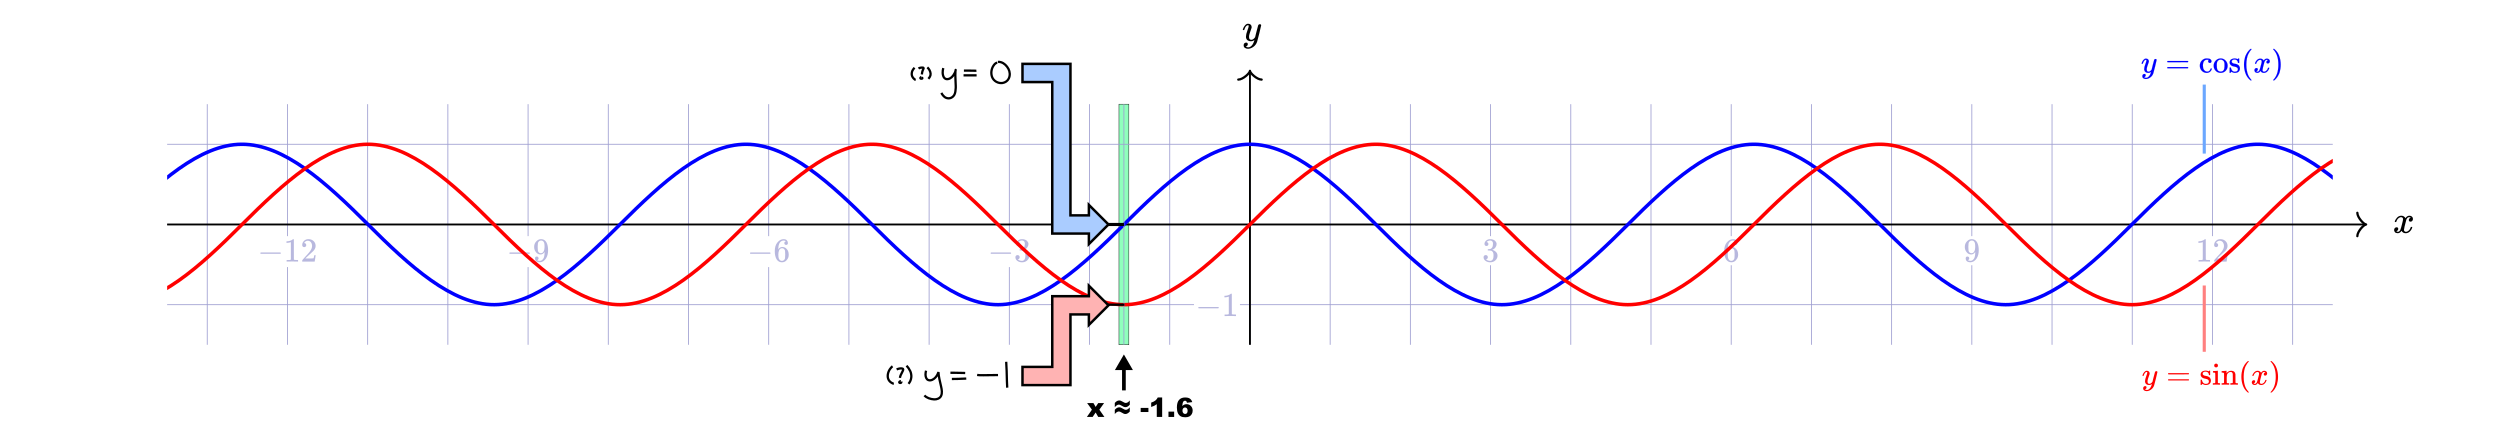
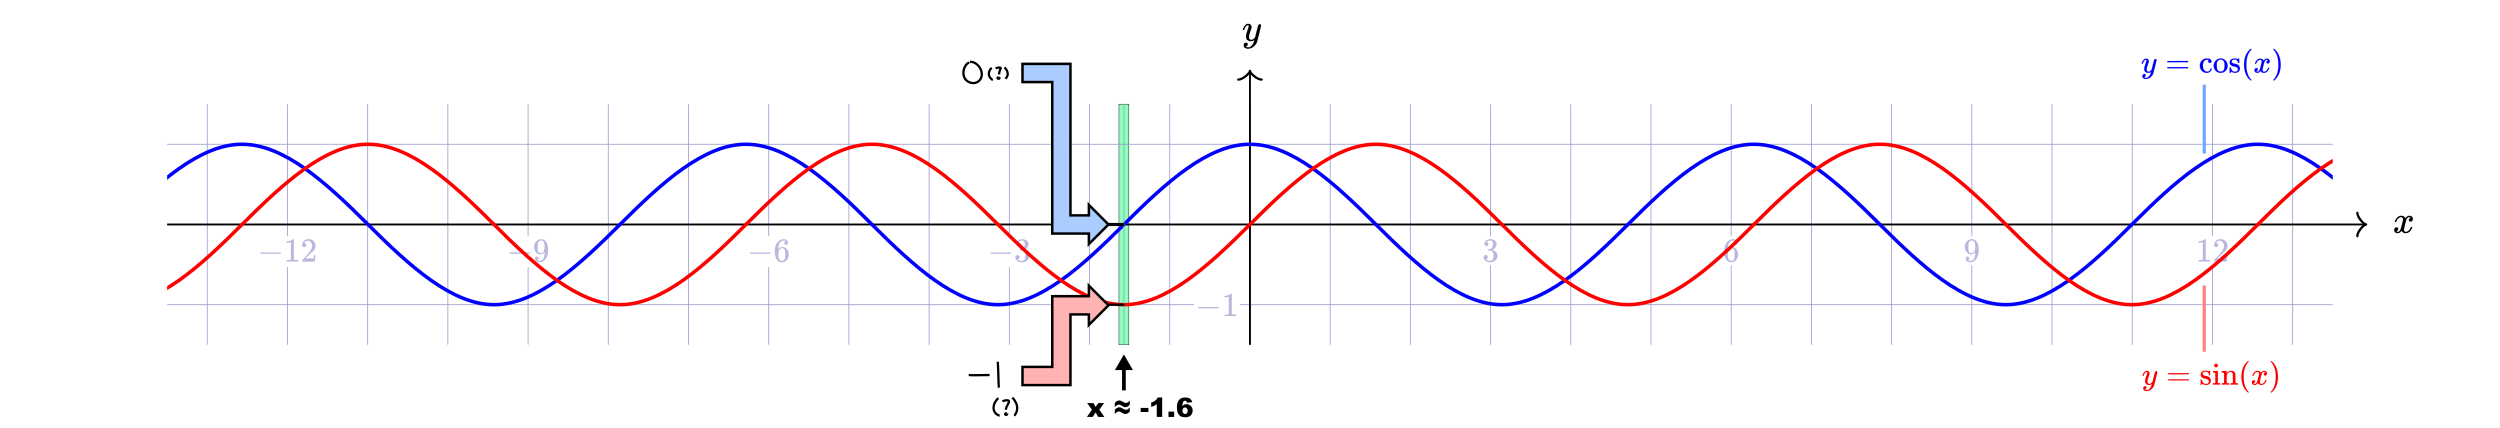
<svg xmlns="http://www.w3.org/2000/svg" xmlns:xlink="http://www.w3.org/1999/xlink" id="svg54" width="1200" height="205" preserveAspectRatio="none" version="1.1" viewBox="-50 -50 1200 205">
  <style id="style1" type="text/css">.grid{stroke:#9e9ed1;stroke-width:.4}.axes{stroke:#000;stroke-width:.9}.axes-arrows{stroke-width:1.1;stroke:#000;fill:none;stroke-linecap:round;stroke-linejoin:round}.axes-labels{stroke:none;fill:#000}</style>
  <defs id="defs1">
    <path id="MJMATHI-78" stroke-width="1" d="M52 289q7 42 54 97t116 56q35 0 64-18t43-45q42 63 101 63 37 0 64-22t28-59q0-29-14-47t-27-22q-13-4-23-4-19 0-31 11t-12 29q0 46 50 63-11 13-40 13-13 0-19-2-38-16-56-66-60-221-60-258 0-28 16-40t35-12q37 0 73 33t49 81q3 10 6 11t16 2h4q15 0 15-8 0-1-2-11-16-57-62-101T333-11q-70 0-106 63-41-62-94-62h-6q-49 0-70 26T35 71q0 32 19 52t45 20q43 0 43-42 0-20-12-35t-23-20q-11-5-13-5l-3-1q0-1 6-4t16-7q10-4 19-3 36 0 62 45 9 16 23 68t28 108q14 56 16 66 5 27 5 39 0 28-15 40t-34 12q-40 0-75-32t-49-82q-2-9-5-10t-16-2H58q-6 6-6 11z" />
    <path id="MJMATHI-79" stroke-width="1" d="M21 287q0 14 15 48t48 71q33 37 74 36 41 0 66-23t26-64q-2-19-3-21 0-3-16-46t-33-97q-17-54-16-86 0-43 14-60t42-18q23 0 43 11t31 23q11 12 27 33 0 1 5 20t14 59q9 40 19 74 38 150 42 157 13 27 43 27 13 0 21-7t11-12q3-5 2-9 0-13-49-210T391-23q-28-83-97-132t-138-50q-45 0-79 22t-34 66q0 22 7 37t19 22q12 7 20 10t17 3q44 0 44-42 0-20-12-35t-23-20q-11-5-13-5l-3-1q2-5 19-12t34-7h8q17 0 26 2 33 9 61 38t43 62q15 33 23 56t8 30l-6-4q-6-4-19-11T270-6q-20-5-39-5-46 0-81 22t-46 71q-1 7-1 31 0 57 35 149t35 117v14q0 3-4 7t-11 4h-4q-23 0-42-19t-30-41q-11-22-17-42t-8-22q-2-2-16-2H27q-6 6-6 9z" />
    <path id="MJMAIN-2212" stroke-width="1" d="M84 237v13q0 13 14 20h581q15-8 15-20t-15-20H98q-14 7-14 20z" />
    <path id="MJMAIN-31" stroke-width="1" d="m213 578-13-5q-14-5-40-10t-58-7H83v46h19q47 2 87 15t56 24q16 11 28 22 2 3 12 3 9 0 17-6V361l1-300q7-7 12-9t24-4q19-2 62-2h26V0h-11q-21 3-159 3-136 0-157-3H88v46h64q16 0 25 1t16 3q7 2 8 2t6 5q5 5 6 4z" />
    <path id="MJMAIN-32" stroke-width="1" d="M109 429q-27 0-43 18t-16 44q0 71 53 123t132 52q91 0 152-56t62-145q0-43-20-82t-48-68q-28-29-80-74-36-31-100-92l-59-56 76-1q157 0 167 5 7 2 24 89v3h40v-3q-1-3-13-91T421 3V0H50v31q0 7 6 15t30 35q29 32 50 56 9 10 34 37t34 37q9 10 29 33t28 34q8 11 23 30t21 32q6 13 15 29t13 32q4 16 7 30t3 33q0 63-34 109t-97 46q-33 0-58-17t-35-33q-10-16-10-19 0-1 5-1 18 0 37-14t19-46q0-25-16-42t-45-18z" />
    <path id="MJMAIN-39" stroke-width="1" d="M352 287q-48-76-120-76-78 0-128 59T44 396q-2 16-2 40v8q0 93 69 162 60 60 132 60h6q4 0 8-1h4q12 0 25-2t37-12q24-10 47-32t43-59q43-88 43-226 0-140-60-237-35-56-84-87T208-22q-61 0-100 29T68 93q-1 57 53 56 22 0 37-14t15-39q0-18-9-31t-16-16q-7-3-13-5l-4-1q0-2 7-6t26-10q19-6 42-5h6q60 0 101 64 39 56 39 194zm-108-39q48 0 77 49t30 133q0 78-8 112-2 10-6 20t-14 26q-10 16-30 27t-47 10q-38 0-65-27-21-22-27-52t-7-105q0-83 5-112t20-47q25-34 72-34z" />
    <path id="MJMAIN-36" stroke-width="1" d="M42 313q0 163 81 258t180 95q69 0 99-36t30-80q0-25-14-40t-39-15q-23 0-38 14t-15 39q0 44 47 53-22 22-62 25-71 0-117-60-47-66-47-202l1-4q5 6 8 13 41 60 107 60h4q46 0 81-19 24-14 48-40t39-57q21-49 21-107v-18q0-23-5-43-11-59-64-115T253-22q-28 0-54 8t-56 30q-30 22-51 59t-36 97q-15 60-14 141zm215 84q-30 0-52-17t-34-45q-12-28-17-57t-6-62q0-83 12-119t38-58q24-18 53-18 51 0 78 38 13 18 18 45t5 105q0 80-5 107t-18 45q-27 36-72 36z" />
    <path id="MJMAIN-33" stroke-width="1" d="M127 463q-27 0-42 17t-16 44q0 55 48 98t116 43q35 0 44-1 74-12 113-53t40-89q0-52-34-101t-94-71l-3-2q0-1 9-3t29-9q20-7 38-21 82-53 82-140 0-79-62-138T238-22q-80 0-138 43T42 130q0 28 18 45t45 18q28 0 46-18t18-45q0-11-3-20t-7-16q-4-7-11-12t-12-8q-5-3-10-4t-8-3l-4-1q51-45 124-45 55 0 83 53 17 33 17 101v20q0 95-64 127-15 6-61 7l-42 1-3 2q-2 3-2 16 0 18 8 18 28 0 58 5 34 5 62 42t28 112v8q0 57-35 79-22 14-47 14-32 0-59-11t-38-23l-11-12h3q3-1 8-2t10-5q5-4 12-7t10-11q3-8 8-15t3-20q0-22-14-39t-45-18z" />
    <clipPath id="trbl_clip_0_1039.5_115.5_0">
      <path id="path1" d="M0 0h1039.5v115.5H0Z" />
    </clipPath>
    <filter id="mask-powermask-path-effect46_inverse" width="100" height="100" x="-50" y="-50" style="color-interpolation-filters:sRGB">
      <feColorMatrix id="mask-powermask-path-effect46_primitive1" result="fbSourceGraphic" type="saturate" values="1" />
      <feColorMatrix id="mask-powermask-path-effect46_primitive2" in="fbSourceGraphic" values="-1 0 0 0 1 0 -1 0 0 1 0 0 -1 0 1 0 0 0 1 0" />
    </filter>
  </defs>
  <g id="layer140" style="display:inline">
    <path id="rect1" d="M487.1 0h4.748v115.5H487.1Z" style="display:inline;fill:#5fff9f;fill-opacity:.698;stroke:#000;stroke-width:.2;stroke-dasharray:none" />
    <g id="g4" mask="none">
      <path id="path2" d="M49.477 115.5V0" class="grid" style="display:inline" />
      <path id="path3" d="M87.977 115.5V78.198m0-14.85V0" class="grid" style="display:inline" />
      <path id="path4" d="M126.477 115.5V0" class="grid" style="display:inline" />
      <path id="path5" d="M164.977 115.5V0" class="grid" style="display:inline" />
      <path id="path6" d="M203.477 115.5V78.2m0-14.852V0" class="grid" style="display:inline" />
      <path id="path7" d="M241.977 115.5V0" class="grid" style="display:inline" />
      <path id="path8" d="M280.477 115.5V0" class="grid" style="display:inline" />
      <path id="path9" d="M318.977 115.5V78.2m0-14.852V0" class="grid" style="display:inline" />
      <path id="path10" d="M357.477 115.5V0" class="grid" style="display:inline" />
      <path id="path11" d="M395.977 115.5V0" class="grid" style="display:inline" />
      <path id="path12" d="M434.477 115.5V78.2m0-14.852V0" class="grid" style="display:inline" />
      <path id="path13" d="M472.977 115.5V0" class="grid" style="display:inline" />
      <path id="path14" d="M511.477 115.5V0" class="grid" style="display:inline" />
      <path id="path15" d="M549.977 115.5V0" class="grid" style="display:inline" />
      <path id="path16" d="M588.477 115.5V0" class="grid" style="display:inline" />
      <path id="path17" d="M626.977 115.5V0" class="grid" style="display:inline" />
      <path id="path18" d="M665.477 115.5V77.324m0-13.976V0" class="grid" style="display:inline" />
      <path id="path19" d="M703.977 115.5V0" class="grid" style="display:inline" />
      <path id="path20" d="M742.477 115.5V0" class="grid" style="display:inline" />
      <path id="path21" d="M780.977 115.5V77.324m0-13.976V0" class="grid" style="display:inline" />
      <path id="path22" d="M819.477 115.5V0" class="grid" style="display:inline" />
      <path id="path23" d="M857.977 115.5V0" class="grid" style="display:inline" />
      <path id="path24" d="M896.477 115.5V77.324m0-13.976V0" class="grid" style="display:inline" />
      <path id="path25" d="M934.977 115.5V0" class="grid" style="display:inline" />
      <path id="path26" d="M973.477 115.5V0" class="grid" style="display:inline" />
      <path id="path27" d="M1011.977 115.5V77.33m0-13.982V0" class="grid" style="display:inline" />
      <path id="path28" d="M1050.477 115.5V0" class="grid" style="display:inline" />
      <path id="path29" d="M30.227 96.25h492.887m22.065 0h524.548" class="grid" style="display:inline" />
      <path id="path30" d="M30.227 57.75h1039.5" class="grid" style="display:inline" />
      <path id="path31" d="M30.227 19.25h1039.5" class="grid" style="display:inline" />
      <path id="path32" d="M30.227 57.75h1055.496" class="axes" style="display:inline" />
      <path id="path33" d="M549.977 115.5V-15.996" class="axes" style="display:inline" />
      <path id="path34" d="M1081.524 52.152c0 2.239 3.15 5.598 4.199 5.598-1.05 0-4.199 3.36-4.199 5.598" class="axes-arrows" style="display:inline" />
      <path id="path35" d="M544.379-11.797c2.24 0 5.598-3.149 5.598-4.199 0 1.05 3.36 4.2 5.599 4.2" class="axes-arrows" style="display:inline" />
      <g id="g35" class="axes-labels" transform="matrix(.01858 0 0 -.01858 1098.52 61.75)">
        <use xlink:href="#MJMATHI-78" id="use35" x="0" y="0" />
      </g>
      <g id="g36" class="axes-labels" transform="matrix(.01857 0 0 -.01857 546.158 -30.392)">
        <use xlink:href="#MJMATHI-79" id="use36" x="0" y="0" />
      </g>
      <g id="g2" style="fill:#b8b8de;fill-opacity:1">
        <g id="g40" style="fill:#b8b8de;fill-opacity:1" transform="matrix(.01616 0 0 -.01616 73.598 75.554)">
          <use xlink:href="#MJMAIN-2212" id="use37" x="0" y="0" style="fill:#b8b8de;fill-opacity:1" />
          <g id="g39" style="fill:#b8b8de;fill-opacity:1" transform="translate(778)">
            <use xlink:href="#MJMAIN-31" id="use38" style="fill:#b8b8de;fill-opacity:1" />
            <use xlink:href="#MJMAIN-32" id="use39" x="500" y="0" style="fill:#b8b8de;fill-opacity:1" />
          </g>
        </g>
        <g id="g41" style="fill:#b8b8de;fill-opacity:1" transform="matrix(.01616 0 0 -.01616 193.141 75.556)">
          <use xlink:href="#MJMAIN-2212" id="use40" x="0" y="0" style="fill:#b8b8de;fill-opacity:1" />
          <use xlink:href="#MJMAIN-39" id="use41" x="778" y="0" style="fill:#b8b8de;fill-opacity:1" />
        </g>
        <g id="g43" style="fill:#b8b8de;fill-opacity:1" transform="matrix(.01616 0 0 -.01616 308.641 75.556)">
          <use xlink:href="#MJMAIN-2212" id="use42" x="0" y="0" style="fill:#b8b8de;fill-opacity:1" />
          <use xlink:href="#MJMAIN-36" id="use43" x="778" y="0" style="fill:#b8b8de;fill-opacity:1" />
        </g>
        <g id="g45" style="fill:#b8b8de;fill-opacity:1" transform="matrix(.01616 0 0 -.01616 424.141 75.556)">
          <use xlink:href="#MJMAIN-2212" id="use44" x="0" y="0" style="fill:#b8b8de;fill-opacity:1" />
          <use xlink:href="#MJMAIN-33" id="use45" x="778" y="0" style="fill:#b8b8de;fill-opacity:1" />
        </g>
        <g id="g46" style="fill:#b8b8de;fill-opacity:1" transform="matrix(.01615 0 0 -.01615 661.435 75.55)">
          <use xlink:href="#MJMAIN-33" id="use46" x="0" y="0" style="fill:#b8b8de;fill-opacity:1" />
        </g>
        <g id="g47" style="fill:#b8b8de;fill-opacity:1" transform="matrix(.01615 0 0 -.01615 776.935 75.55)">
          <use xlink:href="#MJMAIN-36" id="use47" x="0" y="0" style="fill:#b8b8de;fill-opacity:1" />
        </g>
        <g id="g48" style="fill:#b8b8de;fill-opacity:1" transform="matrix(.01615 0 0 -.01615 892.435 75.55)">
          <use xlink:href="#MJMAIN-39" id="use48" x="0" y="0" style="fill:#b8b8de;fill-opacity:1" />
        </g>
        <g id="g50" style="fill:#b8b8de;fill-opacity:1" transform="matrix(.01616 0 0 -.01616 1003.889 75.555)">
          <use xlink:href="#MJMAIN-31" id="use49" style="fill:#b8b8de;fill-opacity:1" />
          <use xlink:href="#MJMAIN-32" id="use50" x="500" y="0" style="fill:#b8b8de;fill-opacity:1" />
        </g>
        <g id="g52" style="fill:#b8b8de;fill-opacity:1" transform="matrix(.01616 0 0 -.01616 523.81 101.711)">
          <use xlink:href="#MJMAIN-2212" id="use51" x="0" y="0" style="fill:#b8b8de;fill-opacity:1" />
          <use xlink:href="#MJMAIN-31" id="use52" x="778" y="0" style="fill:#b8b8de;fill-opacity:1" />
        </g>
      </g>
      <g id="g53" clip-path="url(#trbl_clip_0_1039.5_115.5_0)" transform="translate(30.227)">
        <path id="path52" d="M-24.64 57.86c20.148-20.15 40.297-38.537 60.445-38.61 20.148-.073 40.297 18.181 60.445 38.33 20.277 20.276 40.553 38.766 60.83 38.67 20.148-.097 40.297-18.505 60.445-38.653 20.148-20.148 40.297-38.411 60.445-38.347 20.148.064 40.297 18.444 60.445 38.592 20.148 20.148 40.297 38.44 60.445 38.408 20.148-.032 40.297-18.382 60.445-38.53 20.148-20.149 40.297-38.47 60.445-38.47 20.148 0 40.297 18.321 60.445 38.47 20.148 20.148 40.297 38.498 60.445 38.53 20.148.032 40.297-18.26 60.445-38.408 20.148-20.148 40.297-38.528 60.445-38.592 20.148-.064 40.297 18.199 60.445 38.347 20.148 20.148 40.297 38.556 60.445 38.653 20.277.096 40.553-18.394 60.83-38.67 20.148-20.149 40.297-38.403 60.445-38.33 20.148.073 40.297 18.46 60.445 38.61" style="fill:none;stroke:#00f;stroke-width:1.7" />
      </g>
      <g id="g54" clip-path="url(#trbl_clip_0_1039.5_115.5_0)" transform="translate(30.227)">
        <path id="path53" d="M-24.64 96.25c20.148.057 40.297-18.212 60.445-38.36C55.953 37.742 76.102 19.34 96.25 19.25c20.277-.09 40.553 18.408 60.83 38.684 20.148 20.148 40.297 38.396 60.445 38.316 20.148-.08 40.297-18.474 60.445-38.623 20.148-20.148 40.297-38.425 60.445-38.377 20.148.048 40.297 18.413 60.445 38.561 20.148 20.149 40.297 38.455 60.445 38.439 20.148-.016 40.297-18.352 60.445-38.5 20.148-20.148 40.297-38.484 60.445-38.5 20.148-.016 40.297 18.29 60.445 38.439 20.148 20.148 40.297 38.513 60.445 38.56 20.148.049 40.297-18.228 60.445-38.376 20.148-20.149 40.297-38.542 60.445-38.623 20.148-.08 40.297 18.168 60.445 38.316 20.277 20.276 40.553 38.773 60.83 38.684 20.148-.09 40.297-18.492 60.445-38.64 20.148-20.148 40.297-38.417 60.445-38.36" style="fill:none;stroke:red;stroke-width:1.7" />
      </g>
      <path id="path45" d="M489.474 115.5V0" class="grid" style="display:inline" />
    </g>
    <path id="path44" d="m522.287 143.012-2.54.314c-.067-.356-.18-.607-.339-.753a.807.807 0 0 0-.577-.22c-.414 0-.736.21-.966.628-.167.3-.29.945-.37 1.931.306-.31.62-.537.941-.683.322-.15.694-.226 1.116-.226.82 0 1.512.293 2.076.878.569.585.853 1.327.853 2.226 0 .607-.144 1.16-.432 1.662a2.802 2.802 0 0 1-1.192 1.142c-.506.255-1.142.382-1.907.382-.92 0-1.657-.156-2.214-.47-.556-.314-1-.813-1.335-1.499-.33-.69-.496-1.601-.496-2.734 0-1.66.35-2.875 1.048-3.644.698-.774 1.666-1.16 2.903-1.16.732 0 1.309.085 1.731.257.427.167.78.414 1.06.74s.493.736.64 1.23zm-4.704 4.095c0 .498.126.889.376 1.173.251.28.559.42.922.42.335 0 .615-.127.84-.382.227-.255.34-.636.34-1.142 0-.518-.118-.913-.352-1.185a1.105 1.105 0 0 0-.872-.408 1.17 1.17 0 0 0-.896.396c-.239.263-.358.64-.358 1.128z" style="font-weight:700;font-size:18px;font-family:&quot;Arial Black&quot;;-inkscape-font-specification:&quot;Arial Black, Bold&quot;;text-align:center;text-anchor:middle;display:inline;stroke-width:3.5" />
    <path id="path43" d="M510.866 147.578h2.728v2.559h-2.728z" style="font-weight:700;font-size:18px;font-family:&quot;Arial Black&quot;;-inkscape-font-specification:&quot;Arial Black, Bold&quot;;text-align:center;text-anchor:middle;display:inline;stroke-width:3.5" />
    <path id="path41" d="M507.837 140.786v9.35h-2.584v-6.127a7.777 7.777 0 0 1-1.216.772 9.348 9.348 0 0 1-1.468.564v-2.095c.87-.28 1.545-.616 2.026-1.01a4.12 4.12 0 0 0 1.129-1.454z" style="font-weight:700;font-size:18px;font-family:&quot;Arial Black&quot;;-inkscape-font-specification:&quot;Arial Black, Bold&quot;;text-align:center;text-anchor:middle;display:inline;stroke-width:3.5" />
    <path id="path38" d="M497.527 145.797h3.712v1.975h-3.712z" style="font-weight:700;font-size:18px;font-family:&quot;Arial Black&quot;;-inkscape-font-specification:&quot;Arial Black, Bold&quot;;text-align:center;text-anchor:middle;display:inline;stroke-width:3.5" />
    <path id="path37" d="M492.296 147.547c-.587.64-1.313 1.185-2.088 1.185-.565 0-.994-.198-1.882-.746-.518-.324-.928-.485-1.229-.485-.644 0-1.309.41-1.994 1.23v-2.052c.389-.426.752-.726 1.09-.9.34-.18.71-.27 1.111-.27.493 0 .965.227 1.637.631.749.438 1.078.585 1.455.585.56 0 1.203-.352 1.9-1.208z" style="font-weight:700;font-size:18px;font-family:&quot;Arial Black&quot;;-inkscape-font-specification:&quot;Arial Black, Bold&quot;;text-align:center;text-anchor:middle;display:inline;stroke-width:3.5" />
    <path id="path36" d="M492.296 142.23v2.023c-.735.823-1.365 1.184-2.088 1.184-.565 0-.994-.197-1.882-.746-.518-.323-.928-.484-1.229-.484-.644 0-1.309.412-1.994 1.238v-2.053c.389-.425.752-.728 1.09-.907.34-.18.71-.27 1.111-.27.205 0 .42.042.646.123.226.077.556.247.99.508.743.442 1.055.585 1.456.585.813-.072 1.341-.538 1.9-1.2z" style="font-weight:700;font-size:18px;font-family:&quot;Arial Black&quot;;-inkscape-font-specification:&quot;Arial Black, Bold&quot;;text-align:center;text-anchor:middle;display:inline;stroke-width:3.5" />
    <path id="text3" d="M471.826 143.476h3.029l1.06 1.857 1.23-1.857h2.815l-2.27 3.174 2.433 3.487h-2.979l-1.23-2.145-1.448 2.145H471.7l2.421-3.487z" style="font-weight:700;font-size:18px;font-family:&quot;Arial Black&quot;;-inkscape-font-specification:&quot;Arial Black, Bold&quot;;text-align:center;text-anchor:middle;display:inline;stroke-width:3.5" />
    <g id="g3" style="display:inline" transform="translate(6.15 -7.86)">
      <path id="path39-9" d="M483.323 145.248v-14.373" style="display:inline;fill:#000;stroke:#000;stroke-width:1.778;stroke-dasharray:none" />
      <path id="path40-5" d="m688.283 176.976-2.142-3.71-2.142-3.71h8.568l-2.142 3.71z" style="display:inline;fill:#000;stroke:none;stroke-width:1.762;stroke-dasharray:none" transform="matrix(1.00911 0 0 -1.00911 -211.233 306.59)" />
    </g>
-     <path id="path98177" fill="#fed341" stroke="#000" stroke-width="1.2" d="M459.222-56.489h13.44v5.04l9.408-9.408-9.408-9.408v5.04h-13.44z" style="display:inline;fill:#acf;fill-opacity:1" />
-     <path id="path191" fill="#fed341" stroke="#000" stroke-width="1.2" d="M-139.31 100.618h61.065v5.04l9.408-9.408-9.408-9.408v5.04h-61.065z" style="display:inline;fill:#ffb3b3;fill-opacity:1" />
-     <g id="g44" style="display:inline;fill:#00f;stroke:#00f;stroke-width:3.303;stroke-dasharray:none" transform="matrix(.01515 0 0 -.01512 -188.715 134.543)">
-       <path id="path37-4" stroke-width="1.069" d="M21 287q0 14 15 48t48 71q33 37 74 36 41 0 66-23t26-64q-2-19-3-21 0-3-16-46t-33-97q-17-54-16-86 0-43 14-60t42-18q23 0 43 11t31 23q11 12 27 33 0 1 5 20t14 59q9 40 19 74 38 150 42 157 13 27 43 27 13 0 21-7t11-12q3-5 2-9 0-13-49-210T391-23q-28-83-97-132t-138-50q-45 0-79 22t-34 66q0 22 7 37t19 22q12 7 20 10t17 3q44 0 44-42 0-20-12-35t-23-20q-11-5-13-5l-3-1q2-5 19-12t34-7h8q17 0 26 2 33 9 61 38t43 62q15 33 23 56t8 30l-6-4q-6-4-19-11T270-6q-20-5-39-5-46 0-81 22t-46 71q-1 7-1 31 0 57 35 149t35 117v14q0 3-4 7t-11 4h-4q-23 0-42-19t-30-41q-11-22-17-42t-8-22q-2-2-16-2H27q-6 6-6 9z" style="fill:#00f;stroke:#00f;stroke-width:3.303;stroke-dasharray:none" />
-       <path id="path38-1" stroke-width="1.069" d="M831 347q0 13 14 20h637q15-8 15-20 0-11-14-19l-318-1H847q-16 5-16 20zm0-194q0 15 16 20h636q14-10 14-20 0-13-15-20H845q-14 7-14 20z" style="fill:#00f;stroke:#00f;stroke-width:3.303;stroke-dasharray:none" />
-       <g id="g42-3" style="fill:#00f;stroke:#00f;stroke-width:3.303;stroke-dasharray:none" transform="translate(1831)">
-         <path id="path39-9-7" stroke-width="1.069" d="M370 305h-21q-21 0-36 15t-16 38q0 23 15 38 5 5 5 6t-10 2q-26 4-49 4-49 0-80-32-47-47-47-157 0-82 31-129 41-61 110-61 41 0 66 26t36 62q2 8 5 10t16 2h14q6-6 6-9 0-4-4-16t-16-33q-12-21-29-38T318 2q-31-14-69-13-86 0-150 64T34 214q0 104 65 169t151 65q86 0 120-27t34-64q0-23-17-37z" style="fill:#00f;stroke:#00f;stroke-width:3.303;stroke-dasharray:none" />
-         <path id="path40-7" stroke-width="1.069" d="M472 214q0 95 65 164t157 70q90 0 155-68t66-165q0-95-64-160T694-10q-97 0-159 67t-63 157zM694 30q122 0 122 163v57q0 22-1 38t-7 38q-6 22-16 36t-31 28q-21 14-49 20-5 1-16 1-30 0-57-12-43-22-56-61t-13-92v-20q0-96 19-135 32-61 105-61z" style="fill:#00f;stroke:#00f;stroke-width:3.303;stroke-dasharray:none" />
-         <path id="path41-9" stroke-width="1.069" d="M1240 316q0 40-27 69t-78 29q-36 0-62-13-30-19-30-52-1-5 0-13t16-24q15-16 43-25 18-5 44-9t44-9q18-5 32-13 17-8 33-20t32-41q16-29 17-62 0-62-38-102t-123-41h-8q-52 0-96 36l-8-7-9-9q-6-6-12-11l-11-10h-12q-3 0-9 6v137q0 21 2 25t10 5h9q12 0 16-4t5-12q1-8 7-27t19-42q35-51 97-51 97 0 97 78 0 29-18 47-20 24-83 36t-83 23q-36 17-57 46t-21 62q0 39 17 66t43 40q26 13 50 18t44 5h11q40 0 70-15l15-8 9 7q10 9 22 17h12q3 0 9-6V310l-6-6h-28q-6 6-6 12z" style="fill:#00f;stroke:#00f;stroke-width:3.303;stroke-dasharray:none" />
-       </g>
-       <path id="path42-9" stroke-width="1.069" d="M3265 250q0 69 10 131t23 107q13 45 37 88t38 67q14 24 42 52t33 34q5 6 25 21h17q14 0 14-9 0-3-17-21t-41-53q-24-35-49-86t-42-138q-17-87-17-193t17-192q17-86 41-139t49-86q25-33 42-53t17-21q0-9-15-9h-16l-28 24q-94 85-137 212t-43 264z" style="fill:#00f;stroke:#00f;stroke-width:3.303;stroke-dasharray:none" />
-       <path id="path43-2" stroke-width="1.069" d="M3612 289q7 42 54 97t116 56q35 0 64-18t43-45q42 63 101 63 37 0 64-22t28-59q0-29-14-47t-27-22q-13-4-23-4-19 0-31 11t-12 29q0 46 50 63-11 13-40 13-13 0-19-2-38-16-56-66-60-221-60-258 0-28 16-40t35-12q37 0 73 33t49 81q3 10 6 11t16 2h4q15 0 15-8 0-1-2-11-16-57-62-101t-107-44q-70 0-106 63-41-62-94-62h-6q-49 0-70 26t-22 55q0 32 19 52t45 20q43 0 43-42 0-20-12-35t-23-20q-11-5-13-5l-3-1q0-1 6-4t16-7q10-4 19-3 36 0 62 45 9 16 23 68t28 108q14 56 16 66 5 27 5 39 0 28-15 40t-34 12q-40 0-75-32t-49-82q-2-9-5-10t-16-2h-14q-6 6-6 11z" style="fill:#00f;stroke:#00f;stroke-width:3.303;stroke-dasharray:none" />
-       <path id="path44-6" stroke-width="1.069" d="m4193 749 4 1h22l28-24q94-85 137-212t43-264q0-68-10-131t-23-107q-13-44-37-88t-38-67q-14-23-41-51t-32-33q-5-5-23-19l-4-4h-23q-3 0-5 3t-3 9q1 1 11 13 155 161 155 475t-155 475q-10 12-11 13 0 8 5 11z" style="fill:#00f;stroke:#00f;stroke-width:3.303;stroke-dasharray:none" />
-     </g>
-     <g id="g169" style="display:inline;fill:red;stroke:red;stroke-width:1.069" transform="matrix(.01515 0 0 -.01512 -188.324 -14.983)">
-       <path id="path50-9" stroke-width="1.069" d="M21 287q0 14 15 48t48 71q33 37 74 36 41 0 66-23t26-64q-2-19-3-21 0-3-16-46t-33-97q-17-54-16-86 0-43 14-60t42-18q23 0 43 11t31 23q11 12 27 33 0 1 5 20t14 59q9 40 19 74 38 150 42 157 13 27 43 27 13 0 21-7t11-12q3-5 2-9 0-13-49-210T391-23q-28-83-97-132t-138-50q-45 0-79 22t-34 66q0 22 7 37t19 22q12 7 20 10t17 3q44 0 44-42 0-20-12-35t-23-20q-11-5-13-5l-3-1q2-5 19-12t34-7h8q17 0 26 2 33 9 61 38t43 62q15 33 23 56t8 30l-6-4q-6-4-19-11T270-6q-20-5-39-5-46 0-81 22t-46 71q-1 7-1 31 0 57 35 149t35 117v14q0 3-4 7t-11 4h-4q-23 0-42-19t-30-41q-11-22-17-42t-8-22q-2-2-16-2H27q-6 6-6 9z" style="fill:red;stroke:red" />
-       <path id="path51-2" stroke-width="1.069" d="M831 347q0 13 14 20h637q15-8 15-20 0-11-14-19l-318-1H847q-16 5-16 20zm0-194q0 15 16 20h636q14-10 14-20 0-13-15-20H845q-14 7-14 20z" style="fill:red;stroke:red" />
-       <g id="g167-6" style="fill:red;stroke:red;stroke-width:1.069" transform="translate(1831)">
-         <path id="path54-4" stroke-width="1.069" d="M295 316q0 40-27 69t-78 29q-36 0-62-13-30-19-30-52-1-5 0-13t16-24q15-16 43-25 18-5 44-9t44-9q18-5 32-13 17-8 33-20t32-41q16-29 17-62 0-62-38-102T198-10h-8q-52 0-96 36l-8-7-9-9Q71 4 65-1L54-11H42q-3 0-9 6v137q0 21 2 25t10 5h9q12 0 16-4t5-12q1-8 7-27t19-42q35-51 97-51 97 0 97 78 0 29-18 47-20 24-83 36t-83 23q-36 17-57 46t-21 62q0 39 17 66t43 40q26 13 50 18t44 5h11q40 0 70-15l15-8 9 7q10 9 22 17h12q3 0 9-6V310l-6-6h-28q-6 6-6 12z" style="fill:red;stroke:red" />
-         <path id="path73-3" stroke-width="1.069" d="M463 609q0 28 18 44t44 16q23-2 40-17t17-43q0-30-17-45t-42-15q-25 0-42 15t-18 45zM641 0q-15 3-104 3h-37q-26 0-50-2l-22-1h-8v46h16q28 0 49 3 9 4 11 11t2 42v191q0 52-2 66t-14 19q-14 7-47 7h-11v23q0 23 2 23l10 1q10 1 28 2l36 2q17 1 36 2t29 3q10 2 11 1h3V62q5-10 12-12t35-4h23V0Z" style="fill:red;stroke:red" />
-         <path id="path166-9" stroke-width="1.069" d="M714 46h14q39 0 47 14v62q0 17 1 39t0 42v66q0 35-1 59v23q-3 19-14 25t-45 9h-18v23q0 23 2 23l10 1q10 1 28 2t37 2q17 1 36 2t29 3q10 2 11 1h3v-40q0-38 1-38t5 5l12 15q8 10 19 18t29 19q18 11 38 16t51 5q114-4 127-113 1-7 1-139v-86q0-38 2-45t11-10q21-3 49-3h16V0h-8l-24 1q-23 1-50 1t-38 1Q992 3 983 0h-8v46h16q61 0 61 16 1 2 1 138-1 135-2 143-6 28-20 42t-24 17q-10 3-26 2-45 0-79-34-27-27-34-55t-8-83V108q0-30 1-40t3-13q2-3 9-6 21-3 49-3h16V0h-8l-23 1q-24 1-51 1t-38 1Q715 3 706 0h-8v46z" style="fill:red;stroke:red" />
-       </g>
-       <path id="path167-5" stroke-width="1.069" d="M3155 250q0 69 10 131t23 107q13 45 37 88t38 67q14 24 42 52t33 34q5 6 25 21h17q14 0 14-9 0-3-17-21t-41-53q-24-35-49-86t-42-138q-17-87-17-193t17-192q17-86 41-139t49-86q25-33 42-53t17-21q0-9-15-9h-16l-28 24q-94 85-137 212t-43 264z" style="fill:red;stroke:red" />
-       <path id="path168-0" stroke-width="1.069" d="M3502 289q7 42 54 97t116 56q35 0 64-18t43-45q42 63 101 63 37 0 64-22t28-59q0-29-14-47t-27-22q-13-4-23-4-19 0-31 11t-12 29q0 46 50 63-11 13-40 13-13 0-19-2-38-16-56-66-60-221-60-258 0-28 16-40t35-12q37 0 73 33t49 81q3 10 6 11t16 2h4q15 0 15-8 0-1-2-11-16-57-62-101t-107-44q-70 0-106 63-41-62-94-62h-6q-49 0-70 26t-22 55q0 32 19 52t45 20q43 0 43-42 0-20-12-35t-23-20q-11-5-13-5l-3-1q0-1 6-4t16-7q10-4 19-3 36 0 62 45 9 16 23 68t28 108q14 56 16 66 5 27 5 39 0 28-15 40t-34 12q-40 0-75-32t-49-82q-2-9-5-10t-16-2h-14q-6 6-6 11z" style="fill:red;stroke:red" />
-       <path id="path169-7" stroke-width="1.069" d="m4083 749 4 1h22l28-24q94-85 137-212t43-264q0-68-10-131t-23-107q-13-44-37-88t-38-67q-14-23-41-51t-32-33q-5-5-23-19l-4-4h-23q-3 0-5 3t-3 9q1 1 11 13 155 161 155 475t-155 475q-10 12-11 13 0 8 5 11z" style="fill:red;stroke:red" />
-     </g>
-     <path id="path48" d="M-158.338 118.903v-31.82" style="display:inline;fill:none;stroke:#6ba7ff;stroke-width:1.5;stroke-dasharray:none;stroke-opacity:.894" />
-     <path id="path125" d="M-158.338 23.77V-9.35" style="display:inline;fill:none;stroke:#ff8080;stroke-width:1.5;stroke-dasharray:none;stroke-opacity:1" />
    <path id="path168" d="M472.977 57.75h16.525" style="display:inline;fill:#f0f;fill-opacity:1;stroke:#000;stroke-width:1.5;stroke-dasharray:none" />
    <path id="path169" d="M489.717 96.25h-22.588" style="display:inline;fill:#00f;fill-opacity:.228;stroke:#000;stroke-width:1.102;stroke-dasharray:none" />
-     <path id="path40" d="M428.717-19.923c-.77.076-1.328.703-1.753 1.306-1.12 1.59-1.44 3.717-.773 5.543.73 2 2.975 3.239 5.073 2.897 1.242-.203 2.37-.972 2.931-2.109.728-1.47.607-3.246-.156-4.67-.767-1.429-1.995-2.72-3.585-3.188a3.752 3.752 0 0 0-1.417-.148" style="fill:none;fill-opacity:1;stroke:#000;stroke-width:1.1;stroke-dasharray:none" />
-     <path id="path46" d="M429.049 130.025c-1.641.028-3.603-.002-5.245.06-1.337.02-.445.01-1.74.023-.635.007-1.277.022-1.912-.024-.367-.027-.696-.038-1.124-.111" style="fill:#f0f;fill-opacity:1;stroke:#000;stroke-width:1.1;stroke-dasharray:none" />
-     <path id="path47" d="M432.975 123.658c.065 1.038.175 3.309.214 4.348.078 1.635.069 3.271.13 4.907.027.694.084 2.472.146 3.165" style="fill:#f0f;fill-opacity:1;stroke:#000;stroke-width:1.1;stroke-dasharray:none" />
+     <path id="path40" d="M415.306-19.923c-.77.076-1.328.703-1.753 1.306-1.12 1.59-1.44 3.717-.774 5.543.73 2 2.976 3.239 5.073 2.897 1.242-.203 2.37-.972 2.932-2.109.727-1.47.607-3.246-.157-4.67-.766-1.429-1.995-2.72-3.584-3.188a3.752 3.752 0 0 0-1.417-.148" style="fill:none;fill-opacity:1;stroke:#000;stroke-width:1.1;stroke-dasharray:none" />
+     <path id="path46" d="M425.012 130.025c-1.64.028-3.603-.002-5.245.06-1.337.02-.445.01-1.739.023-.636.007-1.277.022-1.913-.024-.366-.027-.696-.038-1.123-.111" style="fill:#f0f;fill-opacity:1;stroke:#000;stroke-width:1.1;stroke-dasharray:none" />
+     <path id="path47" d="M428.939 123.658c.065 1.038.174 3.309.213 4.348.078 1.635.07 3.271.131 4.907.026.694.083 2.472.145 3.165" style="fill:#f0f;fill-opacity:1;stroke:#000;stroke-width:1.1;stroke-dasharray:none" />
    <path id="path459" fill="#fed341" stroke="#000" stroke-width="1.2" d="M463.82 53.382h8.842v-5.04l9.408 9.408-9.408 9.408v-5.04h-17.579v-72.731h-14.29v-8.736h23.026z" style="display:inline;fill:#acf;fill-opacity:1" />
    <path id="path42" fill="#fed341" stroke="#000" stroke-width="1.2" d="M463.82 100.92h8.842v5.04l9.408-9.409-9.408-9.408v5.04h-17.579v33.93h-14.29v8.736h23.026z" style="display:inline;fill:#ffb3b3;fill-opacity:1" />
    <g id="g4-7" style="display:inline" transform="translate(735.763 -6.546)">
      <g id="g44-3" style="display:inline;fill:#00f;stroke:#00f;stroke-width:3.303;stroke-dasharray:none" transform="matrix(.01515 0 0 -.01512 241.904 -8.634)">
        <path id="path37-4-2" stroke-width="1.069" d="M21 287q0 14 15 48t48 71q33 37 74 36 41 0 66-23t26-64q-2-19-3-21 0-3-16-46t-33-97q-17-54-16-86 0-43 14-60t42-18q23 0 43 11t31 23q11 12 27 33 0 1 5 20t14 59q9 40 19 74 38 150 42 157 13 27 43 27 13 0 21-7t11-12q3-5 2-9 0-13-49-210T391-23q-28-83-97-132t-138-50q-45 0-79 22t-34 66q0 22 7 37t19 22q12 7 20 10t17 3q44 0 44-42 0-20-12-35t-23-20q-11-5-13-5l-3-1q2-5 19-12t34-7h8q17 0 26 2 33 9 61 38t43 62q15 33 23 56t8 30l-6-4q-6-4-19-11T270-6q-20-5-39-5-46 0-81 22t-46 71q-1 7-1 31 0 57 35 149t35 117v14q0 3-4 7t-11 4h-4q-23 0-42-19t-30-41q-11-22-17-42t-8-22q-2-2-16-2H27q-6 6-6 9z" style="fill:#00f;stroke:#00f;stroke-width:3.303;stroke-dasharray:none" />
        <path id="path38-1-5" stroke-width="1.069" d="M831 347q0 13 14 20h637q15-8 15-20 0-11-14-19l-318-1H847q-16 5-16 20zm0-194q0 15 16 20h636q14-10 14-20 0-13-15-20H845q-14 7-14 20z" style="fill:#00f;stroke:#00f;stroke-width:3.303;stroke-dasharray:none" />
        <g id="g42-3-6" style="fill:#00f;stroke:#00f;stroke-width:3.303;stroke-dasharray:none" transform="translate(1831)">
          <path id="path39-9-3" stroke-width="1.069" d="M370 305h-21q-21 0-36 15t-16 38q0 23 15 38 5 5 5 6t-10 2q-26 4-49 4-49 0-80-32-47-47-47-157 0-82 31-129 41-61 110-61 41 0 66 26t36 62q2 8 5 10t16 2h14q6-6 6-9 0-4-4-16t-16-33q-12-21-29-38T318 2q-31-14-69-13-86 0-150 64T34 214q0 104 65 169t151 65q86 0 120-27t34-64q0-23-17-37z" style="fill:#00f;stroke:#00f;stroke-width:3.303;stroke-dasharray:none" />
          <path id="path40-7-4" stroke-width="1.069" d="M472 214q0 95 65 164t157 70q90 0 155-68t66-165q0-95-64-160T694-10q-97 0-159 67t-63 157zM694 30q122 0 122 163v57q0 22-1 38t-7 38q-6 22-16 36t-31 28q-21 14-49 20-5 1-16 1-30 0-57-12-43-22-56-61t-13-92v-20q0-96 19-135 32-61 105-61z" style="fill:#00f;stroke:#00f;stroke-width:3.303;stroke-dasharray:none" />
          <path id="path41-9-0" stroke-width="1.069" d="M1240 316q0 40-27 69t-78 29q-36 0-62-13-30-19-30-52-1-5 0-13t16-24q15-16 43-25 18-5 44-9t44-9q18-5 32-13 17-8 33-20t32-41q16-29 17-62 0-62-38-102t-123-41h-8q-52 0-96 36l-8-7-9-9q-6-6-12-11l-11-10h-12q-3 0-9 6v137q0 21 2 25t10 5h9q12 0 16-4t5-12q1-8 7-27t19-42q35-51 97-51 97 0 97 78 0 29-18 47-20 24-83 36t-83 23q-36 17-57 46t-21 62q0 39 17 66t43 40q26 13 50 18t44 5h11q40 0 70-15l15-8 9 7q10 9 22 17h12q3 0 9-6V310l-6-6h-28q-6 6-6 12z" style="fill:#00f;stroke:#00f;stroke-width:3.303;stroke-dasharray:none" />
        </g>
        <path id="path42-9-6" stroke-width="1.069" d="M3265 250q0 69 10 131t23 107q13 45 37 88t38 67q14 24 42 52t33 34q5 6 25 21h17q14 0 14-9 0-3-17-21t-41-53q-24-35-49-86t-42-138q-17-87-17-193t17-192q17-86 41-139t49-86q25-33 42-53t17-21q0-9-15-9h-16l-28 24q-94 85-137 212t-43 264z" style="fill:#00f;stroke:#00f;stroke-width:3.303;stroke-dasharray:none" />
        <path id="path43-2-0" stroke-width="1.069" d="M3612 289q7 42 54 97t116 56q35 0 64-18t43-45q42 63 101 63 37 0 64-22t28-59q0-29-14-47t-27-22q-13-4-23-4-19 0-31 11t-12 29q0 46 50 63-11 13-40 13-13 0-19-2-38-16-56-66-60-221-60-258 0-28 16-40t35-12q37 0 73 33t49 81q3 10 6 11t16 2h4q15 0 15-8 0-1-2-11-16-57-62-101t-107-44q-70 0-106 63-41-62-94-62h-6q-49 0-70 26t-22 55q0 32 19 52t45 20q43 0 43-42 0-20-12-35t-23-20q-11-5-13-5l-3-1q0-1 6-4t16-7q10-4 19-3 36 0 62 45 9 16 23 68t28 108q14 56 16 66 5 27 5 39 0 28-15 40t-34 12q-40 0-75-32t-49-82q-2-9-5-10t-16-2h-14q-6 6-6 11z" style="fill:#00f;stroke:#00f;stroke-width:3.303;stroke-dasharray:none" />
        <path id="path44-6-4" stroke-width="1.069" d="m4193 749 4 1h22l28-24q94-85 137-212t43-264q0-68-10-131t-23-107q-13-44-37-88t-38-67q-14-23-41-51t-32-33q-5-5-23-19l-4-4h-23q-3 0-5 3t-3 9q1 1 11 13 155 161 155 475t-155 475q-10 12-11 13 0 8 5 11z" style="fill:#00f;stroke:#00f;stroke-width:3.303;stroke-dasharray:none" />
      </g>
      <g id="g169-0" style="display:inline;fill:red;stroke:red;stroke-width:1.069" transform="matrix(.01515 0 0 -.01512 242.295 141.195)">
        <path id="path50-9-5" stroke-width="1.069" d="M21 287q0 14 15 48t48 71q33 37 74 36 41 0 66-23t26-64q-2-19-3-21 0-3-16-46t-33-97q-17-54-16-86 0-43 14-60t42-18q23 0 43 11t31 23q11 12 27 33 0 1 5 20t14 59q9 40 19 74 38 150 42 157 13 27 43 27 13 0 21-7t11-12q3-5 2-9 0-13-49-210T391-23q-28-83-97-132t-138-50q-45 0-79 22t-34 66q0 22 7 37t19 22q12 7 20 10t17 3q44 0 44-42 0-20-12-35t-23-20q-11-5-13-5l-3-1q2-5 19-12t34-7h8q17 0 26 2 33 9 61 38t43 62q15 33 23 56t8 30l-6-4q-6-4-19-11T270-6q-20-5-39-5-46 0-81 22t-46 71q-1 7-1 31 0 57 35 149t35 117v14q0 3-4 7t-11 4h-4q-23 0-42-19t-30-41q-11-22-17-42t-8-22q-2-2-16-2H27q-6 6-6 9z" style="fill:red;stroke:red" />
        <path id="path51-2-6" stroke-width="1.069" d="M831 347q0 13 14 20h637q15-8 15-20 0-11-14-19l-318-1H847q-16 5-16 20zm0-194q0 15 16 20h636q14-10 14-20 0-13-15-20H845q-14 7-14 20z" style="fill:red;stroke:red" />
        <g id="g167-6-8" style="fill:red;stroke:red;stroke-width:1.069" transform="translate(1831)">
          <path id="path54-4-5" stroke-width="1.069" d="M295 316q0 40-27 69t-78 29q-36 0-62-13-30-19-30-52-1-5 0-13t16-24q15-16 43-25 18-5 44-9t44-9q18-5 32-13 17-8 33-20t32-41q16-29 17-62 0-62-38-102T198-10h-8q-52 0-96 36l-8-7-9-9Q71 4 65-1L54-11H42q-3 0-9 6v137q0 21 2 25t10 5h9q12 0 16-4t5-12q1-8 7-27t19-42q35-51 97-51 97 0 97 78 0 29-18 47-20 24-83 36t-83 23q-36 17-57 46t-21 62q0 39 17 66t43 40q26 13 50 18t44 5h11q40 0 70-15l15-8 9 7q10 9 22 17h12q3 0 9-6V310l-6-6h-28q-6 6-6 12z" style="fill:red;stroke:red" />
          <path id="path73-3-3" stroke-width="1.069" d="M463 609q0 28 18 44t44 16q23-2 40-17t17-43q0-30-17-45t-42-15q-25 0-42 15t-18 45zM641 0q-15 3-104 3h-37q-26 0-50-2l-22-1h-8v46h16q28 0 49 3 9 4 11 11t2 42v191q0 52-2 66t-14 19q-14 7-47 7h-11v23q0 23 2 23l10 1q10 1 28 2l36 2q17 1 36 2t29 3q10 2 11 1h3V62q5-10 12-12t35-4h23V0Z" style="fill:red;stroke:red" />
          <path id="path166-9-7" stroke-width="1.069" d="M714 46h14q39 0 47 14v62q0 17 1 39t0 42v66q0 35-1 59v23q-3 19-14 25t-45 9h-18v23q0 23 2 23l10 1q10 1 28 2t37 2q17 1 36 2t29 3q10 2 11 1h3v-40q0-38 1-38t5 5l12 15q8 10 19 18t29 19q18 11 38 16t51 5q114-4 127-113 1-7 1-139v-86q0-38 2-45t11-10q21-3 49-3h16V0h-8l-24 1q-23 1-50 1t-38 1Q992 3 983 0h-8v46h16q61 0 61 16 1 2 1 138-1 135-2 143-6 28-20 42t-24 17q-10 3-26 2-45 0-79-34-27-27-34-55t-8-83V108q0-30 1-40t3-13q2-3 9-6 21-3 49-3h16V0h-8l-23 1q-24 1-51 1t-38 1Q715 3 706 0h-8v46z" style="fill:red;stroke:red" />
        </g>
        <path id="path167-5-6" stroke-width="1.069" d="M3155 250q0 69 10 131t23 107q13 45 37 88t38 67q14 24 42 52t33 34q5 6 25 21h17q14 0 14-9 0-3-17-21t-41-53q-24-35-49-86t-42-138q-17-87-17-193t17-192q17-86 41-139t49-86q25-33 42-53t17-21q0-9-15-9h-16l-28 24q-94 85-137 212t-43 264z" style="fill:red;stroke:red" />
        <path id="path168-8" stroke-width="1.069" d="M3502 289q7 42 54 97t116 56q35 0 64-18t43-45q42 63 101 63 37 0 64-22t28-59q0-29-14-47t-27-22q-13-4-23-4-19 0-31 11t-12 29q0 46 50 63-11 13-40 13-13 0-19-2-38-16-56-66-60-221-60-258 0-28 16-40t35-12q37 0 73 33t49 81q3 10 6 11t16 2h4q15 0 15-8 0-1-2-11-16-57-62-101t-107-44q-70 0-106 63-41-62-94-62h-6q-49 0-70 26t-22 55q0 32 19 52t45 20q43 0 43-42 0-20-12-35t-23-20q-11-5-13-5l-3-1q0-1 6-4t16-7q10-4 19-3 36 0 62 45 9 16 23 68t28 108q14 56 16 66 5 27 5 39 0 28-15 40t-34 12q-40 0-75-32t-49-82q-2-9-5-10t-16-2h-14q-6 6-6 11z" style="fill:red;stroke:red" />
        <path id="path169-7-6" stroke-width="1.069" d="m4083 749 4 1h22l28-24q94-85 137-212t43-264q0-68-10-131t-23-107q-13-44-37-88t-38-67q-14-23-41-51t-32-33q-5-5-23-19l-4-4h-23q-3 0-5 3t-3 9q1 1 11 13 155 161 155 475t-155 475q-10 12-11 13 0 8 5 11z" style="fill:red;stroke:red" />
      </g>
      <path id="path48-7" d="M272.28 125.403v-31.82" style="display:inline;fill:none;stroke:#ff8080;stroke-width:1.5;stroke-dasharray:none" />
      <path id="path125-1" d="M272.28 30.27V-2.85" style="display:inline;fill:none;stroke:#6ba7ff;stroke-width:1.5;stroke-dasharray:none;stroke-opacity:1" />
    </g>
-     <path id="path49" d="M-296.858-18.754c-.366.38-.694.801-.941 1.269-.072.135-.131.277-.197.415-.301.738-.347 1.485-.192 2.264.026.132.066.26.1.391.234.732.715 1.188 1.298 1.652.146.081.336.297.512.31v-.001c-.176-.013-.366-.23-.512-.31-.582-.463-1.064-.92-1.298-1.651-.033-.13-.073-.26-.1-.392-.154-.778-.108-1.525.193-2.263.066-.138.125-.28.197-.415a5.68 5.68 0 0 1 .94-1.268z" style="fill:none;stroke:#000;stroke-width:1.3;stroke-miterlimit:2;stroke-dasharray:none" />
-     <path id="path50" d="M-293.298-19.68c.5-.11.973-.117 1.47.003.053.023.11.039.158.069.288.174.06.532-.04.746-.305.589-.506 1.22-.667 1.86l-.05.268.05-.268c.162-.64.363-1.271.668-1.86.1-.215.328-.572.04-.747-.05-.03-.106-.046-.159-.07a3.193 3.193 0 0 0-1.47-.002z" style="fill:none;stroke:#000;stroke-width:1.3;stroke-miterlimit:2;stroke-dasharray:none" />
-     <path id="path51" d="M-292.752-14.272c-.226.106-.466.231-.607.448-.026.041-.043.089-.064.134 0 .042-.011.086-.002.127.045.206.318.282.496.292.068.004.136-.005.204-.007.12-.02.606-.073.49-.31-.014-.029-.04-.05-.061-.076a1.056 1.056 0 0 0-.283-.175v.001c.102.046.198.099.282.175.02.025.048.047.062.076.114.235-.371.287-.49.308-.068.002-.136.011-.204.007-.177-.01-.45-.086-.495-.291-.01-.042 0-.085.002-.127.021-.045.037-.092.064-.133.14-.217.38-.342.606-.448z" style="fill:none;stroke:#000;stroke-width:1.3;stroke-miterlimit:2;stroke-dasharray:none" />
-     <path id="path54" d="M-289.426-19.188c.317.277.599.594.82.953.075.123.14.253.21.379.235.411.383.86.494 1.32.06.25.135.639.15.9.008.14-.003.28-.005.42-.025.136-.039.276-.076.41-.157.567-.541 1.079-.91 1.527l-.128.143v.001l.129-.144c.368-.448.753-.96.91-1.526.037-.135.05-.275.076-.412.002-.14.013-.28.005-.42-.015-.26-.09-.65-.15-.9-.11-.459-.26-.908-.495-1.32-.07-.126-.135-.255-.21-.378a4.182 4.182 0 0 0-.82-.954z" style="fill:none;stroke:#000;stroke-width:1.3;stroke-miterlimit:2;stroke-dasharray:none" />
-     <path id="path73" d="M-282.828-16.527a5.872 5.872 0 0 0-.202 1.67c.005.163.026.324.039.486.093.558.247 1.163.716 1.533.264.208.365.191.685.26.135-.01.272-.002.405-.026.47-.084.897-.311 1.245-.633.303-.279.46-.518.706-.844.331-.518.687-1.132.727-1.762-.003-.01-.007-.038-.01-.028-.064.191-.08.676-.09.857-.023.484-.017.663-.017 1.163.008 1.22.12 2.438.14 3.658.004.242-.002.484-.003.726-.066.814-.087 1.685-.471 2.43-.233.451-.334.493-.694.844-.167.096-.322.217-.501.29a2.179 2.179 0 0 1-1.783-.062c-.474-.234-.62-.45-.975-.822-.436-.603-.245-.302-.582-.898.336.597.145.296.581.9.356.37.501.587.976.82a2.18 2.18 0 0 0 1.783.063c.179-.073.334-.194.501-.29.36-.351.462-.394.695-.845.384-.745.404-1.616.471-2.43.001-.242.007-.484.003-.726-.02-1.22-.132-2.438-.14-3.658 0-.5-.007-.679.018-1.163.009-.185.025-.661.087-.857.003-.01.007.019.01.028-.04.63-.395 1.244-.726 1.761-.246.326-.404.565-.706.844a2.488 2.488 0 0 1-1.245.633c-.133.024-.27.017-.404.025-.32-.068-.421-.05-.686-.26-.468-.369-.622-.974-.715-1.532-.013-.161-.034-.322-.039-.484a5.87 5.87 0 0 1 .202-1.67z" style="fill:none;stroke:#000;stroke-width:1.3;stroke-miterlimit:2;stroke-dasharray:none" />
-     <path id="path110" d="M-274.331-16.732h2.324c.933-.006 1.866.055 2.799.049.211-.009.117-.003.282-.016-.165.013-.07.006-.282.015-.933.006-1.866-.055-2.8-.05h-2.323z" style="fill:none;stroke:#000;stroke-width:1.3;stroke-miterlimit:2;stroke-dasharray:none" />
-     <path id="path111" d="M-274.663-13.6a491919.877 491919.877 0 0 1 5.66 0v-.001a601969.853 601969.853 0 0 1-5.66 0z" style="fill:none;stroke:#000;stroke-width:1.3;stroke-miterlimit:2;stroke-dasharray:none" />
-     <path id="path112" d="M-312.005 126.097c-.452.3-.781.756-1.112 1.177-.505.664-.766 1.459-.997 2.25-.114.482-.224.975-.237 1.474-.008.31.012.401.044.71.112.592.35 1.156.736 1.623.078.095.166.18.25.27.433.425.96.73 1.514.968.137.044.28.135.431.114-.15.02-.293-.071-.43-.115-.554-.239-1.082-.543-1.515-.968-.083-.09-.171-.175-.25-.27a3.576 3.576 0 0 1-.735-1.622c-.032-.31-.053-.401-.044-.71.013-.5.123-.992.237-1.475.23-.79.492-1.584.996-2.248.331-.421.66-.877 1.112-1.177z" style="fill:none;stroke:#000;stroke-width:1.3;stroke-miterlimit:2;stroke-dasharray:none" />
-     <path id="path113" d="M-309.191 127.309c.426-.184.883-.236 1.343-.25.205.02.6.024.707.254.06.131.013.237-.013.37-.03.08-.055.161-.088.24-.138.32-.325.62-.477.934-.16.329-.19.415-.327.747-.117.276-.173.566-.221.86.049-.294.105-.584.222-.86.137-.332.168-.418.327-.747.152-.314.339-.614.477-.935.034-.078.059-.16.088-.239.026-.133.073-.239.012-.37-.107-.231-.501-.236-.707-.255-.46.014-.917.066-1.343.25z" style="fill:none;stroke:#000;stroke-width:1.3;stroke-miterlimit:2;stroke-dasharray:none" />
-     <path id="path114" d="M-307.916 133.396c-.231.066-.547.178-.72.352-.035.036-.06.083-.09.125-.006.046-.026.093-.017.138.053.248.436.325.64.318.07-.002.137-.02.206-.03.191-.07.35-.154.229-.365h-.001c.12.21-.037.295-.228.364-.069.01-.137.027-.206.03-.208.008-.584-.062-.639-.317-.01-.045.011-.092.016-.137.03-.042.055-.089.091-.125.172-.174.488-.286.72-.352z" style="fill:none;stroke:#000;stroke-width:1.3;stroke-miterlimit:2;stroke-dasharray:none" />
-     <path id="path115" d="M-305.155 125.836c.038.032.08.06.114.096.135.137.26.302.372.456.277.38.502.784.73 1.196.319.624.595 1.27.813 1.936.152.463.285.926.34 1.413.025.22.016.44.024.66-.027.205-.037.411-.08.612-.172.787-.602 1.463-1.092 2.085l-.164.189.164-.188c.49-.623.921-1.3 1.092-2.086.044-.2.054-.408.081-.611-.008-.22 0-.442-.024-.661-.055-.487-.188-.95-.34-1.414a13.442 13.442 0 0 0-.814-1.936c-.227-.412-.452-.815-.73-1.196a4.044 4.044 0 0 0-.371-.456c-.035-.035-.076-.064-.114-.096z" style="fill:none;stroke:#000;stroke-width:1.3;stroke-miterlimit:2;stroke-dasharray:none" />
-     <path id="path116" d="M-296.12 128.313c-.168.635-.278 1.3-.256 1.958.006.194.034.387.051.58.043.187.07.378.128.56.161.5.445.99.905 1.273.38.232.552.207.984.263.187-.018.378-.018.563-.055.628-.128 1.204-.46 1.686-.875.43-.369.552-.567.897-1.005.458-.597.749-1.282.966-1.996.008-.016.006-.047.024-.048.016-.001.008.03.01.047l.012.138c.02.291.04.578.07.869.169 1.581.523 3.133.892 4.677.223.924.455 1.848.574 2.793.072.568.114 1.095.053 1.666-.026.248-.093.49-.14.736-.09.218-.155.449-.271.655-.364.647-.965 1.106-1.664 1.34-.683.23-.96.182-1.68.202a8.199 8.199 0 0 1-3.464-1.086c-.54-.315-.653-.439-1.11-.82h-.001c.458.382.57.506 1.11.82a8.2 8.2 0 0 0 3.464 1.087c.72-.02.998.029 1.681-.201.7-.236 1.3-.695 1.665-1.342.116-.206.181-.437.272-.655.046-.246.113-.488.14-.736.06-.572.018-1.098-.054-1.667-.12-.944-.351-1.869-.574-2.792-.369-1.544-.723-3.096-.891-4.678-.031-.29-.05-.577-.071-.868a2.377 2.377 0 0 0-.012-.139c-.002-.016.004-.047-.012-.046-.018 0-.016.032-.024.049-.217.712-.507 1.397-.965 1.994-.345.438-.468.636-.897 1.005-.482.415-1.058.747-1.686.875-.185.038-.375.037-.563.055-.432-.056-.603-.03-.983-.263-.46-.282-.744-.772-.905-1.272-.058-.183-.085-.374-.128-.56-.017-.193-.045-.386-.051-.58-.022-.659.088-1.323.255-1.958z" style="fill:none;stroke:#000;stroke-width:1.3;stroke-miterlimit:2;stroke-dasharray:none" />
-     <path id="path117" d="M-284.222 127.821h1.508a73.241 73.241 0 0 1 3.576.062l.885.037-.885-.038a73.243 73.243 0 0 0-3.575-.062h-1.51z" style="fill:none;stroke:#000;stroke-width:1.3;stroke-miterlimit:2;stroke-dasharray:none" />
-     <path id="path118" d="M-283.632 130.953c.854.007 1.708-.015 2.562-.031 1.084-.023 2.166-.081 3.249-.135l.295-.015-.295.014c-1.082.054-2.165.112-3.249.135-.854.016-1.708.039-2.562.031z" style="fill:none;stroke:#000;stroke-width:1.3;stroke-miterlimit:2;stroke-dasharray:none" />
-     <path id="path49-4" d="M389.522-11.624c-.22-.046-.38-.22-.554-.348a3.521 3.521 0 0 1-1.218-1.654c-.223-.625-.145-1.712.225-2.481.244-.51.618-.968 1.012-1.371" style="display:inline;fill:none;stroke:#000;stroke-width:1.1;stroke-miterlimit:2;stroke-dasharray:none" />
-     <path id="path50-92" d="M392.489-14.266c.008-.075.07-.72.154-1.053a7.067 7.067 0 0 1 .548-1.53c.083-.173.274-.47.033-.618l-.124-.05c-.416-.098-1.52-.078-2.223.388" style="display:inline;fill:none;stroke:#000;stroke-width:1.1;stroke-miterlimit:2;stroke-dasharray:none" />
-     <path id="path51-5" d="M392.468-12.71c.117.044.29.095.298.223.018.263-.356.263-.556.271-.505.02-.47-.337-.402-.46.11-.196.327-.3.52-.396" style="display:inline;fill:none;stroke:#000;stroke-width:1.1;stroke-miterlimit:2;stroke-dasharray:none" />
-     <path id="path54-6" d="M395.625-12.163c.42-.468.793-1 .977-1.612.293-.974-.147-2.326-.913-3.287a4.448 4.448 0 0 0-.568-.596" style="display:inline;fill:none;stroke:#000;stroke-width:1.1;stroke-miterlimit:2;stroke-dasharray:none" />
-     <path id="path73-30" d="M401.849-5.412c.468.809.193.39.8 1.213.496.498.689.795 1.35 1.105a3.052 3.052 0 0 0 2.455.08c.248-.094.455-.255.69-.39.496-.472.634-.526.965-1.132.523-1.01.551-2.183.648-3.275v-.983c-.028-1.644-.18-3.288-.193-4.932 0-.674-.014-.917.027-1.564.014-.256.028-.889.11-1.158.014-.014.014.027.014.04-.055.849-.538 1.671-.993 2.372-.344.444-.551.768-.979 1.145-.482.431-1.061.741-1.71.85-.192.026-.372.026-.565.026-.44-.08-.579-.067-.937-.35-.648-.485-.855-1.307-.993-2.062-.014-.216-.041-.431-.055-.647a7.765 7.765 0 0 1 .29-2.25" style="display:inline;fill:none;stroke:#000;stroke-width:1.1;stroke-miterlimit:2;stroke-dasharray:none" />
-     <path id="path110-5" d="M418.671-16.073c-.188.022-.077.011-.321.022-1.03.011-2.061-.055-3.092-.055h-2.582" style="display:inline;fill:none;stroke:#000;stroke-width:1.1;stroke-miterlimit:2;stroke-dasharray:none" />
-     <path id="path111-8" d="M418.775-13.834h-6.272" style="display:inline;fill:none;stroke:#000;stroke-width:1.1;stroke-miterlimit:2;stroke-dasharray:none" />
-     <path id="path112-4" d="M379.037 134.188c-.348-.024-.661-.226-.968-.382a3.58 3.58 0 0 1-1.787-2.098c-.453-1.45-.029-3.503 1.27-5.02.268-.314.524-.648.87-.88" style="display:inline;fill:none;stroke:#000;stroke-width:1.1;stroke-miterlimit:2;stroke-dasharray:none" />
-     <path id="path113-0" d="M381.962 131.382c.056-.475.206-.93.396-1.37.277-.64.621-1.245.93-1.869.13-.263.276-.55.25-.85-.026-.296-.367-.39-.618-.432-.737-.125-1.737.103-2.535.461" style="display:inline;fill:none;stroke:#000;stroke-width:1.1;stroke-miterlimit:2;stroke-dasharray:none" />
-     <path id="path114-2" d="M382.6 133.228c.213.32-.128.647-.523.603-.268-.03-.679-.22-.366-.56.18-.195.516-.347.703-.342" style="display:inline;fill:none;stroke:#000;stroke-width:1.1;stroke-miterlimit:2;stroke-dasharray:none" />
-     <path id="path115-9" d="M386.074 134.22c.722-.835 1.244-1.835 1.362-3.248.071-.859-.16-2.098-.496-2.792-.482-.994-1.052-1.873-1.832-2.625" style="display:inline;fill:none;stroke:#000;stroke-width:1.1;stroke-miterlimit:2;stroke-dasharray:none" />
-     <path id="path116-2" d="M393.728 139.798c.971 1.154 2.923 1.812 4.64 1.906 1.263.07 2.742-.432 3.323-1.623.696-1.427.36-3.075.032-4.555-.51-2.297-1.15-4.593-1.275-6.948a6.776 6.776 0 0 1-1.406 2.572c-.841.952-2.195 1.75-3.46 1.277-1.036-.388-1.33-1.652-1.336-2.663-.004-.62.1-1.237.252-1.836" style="display:inline;fill:none;stroke:#000;stroke-width:1.1;stroke-miterlimit:2;stroke-dasharray:none" />
-     <path id="path117-1" d="M413.292 129.046c-.666-.024-.321-.012-1.046-.036a84.87 84.87 0 0 0-4.255-.083h-1.795" style="display:inline;fill:none;stroke:#000;stroke-width:1.1;stroke-miterlimit:2;stroke-dasharray:none" />
-     <path id="path118-5" d="M413.803 131.711c-1.284.06-2.567.131-3.863.155-1.01.024-2.02.047-3.043.047" style="display:inline;fill:none;stroke:#000;stroke-width:1.1;stroke-miterlimit:2;stroke-dasharray:none" />
+     <g id="g1" transform="translate(37.025)">
+       <path id="path49-4" d="M389.522-11.624c-.22-.046-.38-.22-.554-.348a3.521 3.521 0 0 1-1.218-1.654c-.223-.625-.145-1.712.225-2.481.244-.51.618-.968 1.012-1.371" style="display:inline;fill:none;stroke:#000;stroke-width:1.1;stroke-miterlimit:2;stroke-dasharray:none" />
+       <path id="path50-92" d="M392.489-14.266c.008-.075.07-.72.154-1.053a7.067 7.067 0 0 1 .548-1.53c.083-.173.274-.47.033-.618l-.124-.05c-.416-.098-1.52-.078-2.223.388" style="display:inline;fill:none;stroke:#000;stroke-width:1.1;stroke-miterlimit:2;stroke-dasharray:none" />
+       <path id="path51-5" d="M392.468-12.71c.117.044.29.095.298.223.018.263-.356.263-.556.271-.505.02-.47-.337-.402-.46.11-.196.327-.3.52-.396" style="display:inline;fill:none;stroke:#000;stroke-width:1.1;stroke-miterlimit:2;stroke-dasharray:none" />
+       <path id="path54-6" d="M395.625-12.163c.42-.468.793-1 .977-1.612.293-.974-.147-2.326-.913-3.287a4.448 4.448 0 0 0-.568-.596" style="display:inline;fill:none;stroke:#000;stroke-width:1.1;stroke-miterlimit:2;stroke-dasharray:none" />
+     </g>
+     <g id="g5" transform="translate(50.806 15.311)">
+       <path id="path112-4" d="M379.037 134.188c-.348-.024-.661-.226-.968-.382a3.58 3.58 0 0 1-1.787-2.098c-.453-1.45-.029-3.503 1.27-5.02.268-.314.524-.648.87-.88" style="display:inline;fill:none;stroke:#000;stroke-width:1.1;stroke-miterlimit:2;stroke-dasharray:none" />
+       <path id="path113-0" d="M381.962 131.382c.056-.475.206-.93.396-1.37.277-.64.621-1.245.93-1.869.13-.263.276-.55.25-.85-.026-.296-.367-.39-.618-.432-.737-.125-1.737.103-2.535.461" style="display:inline;fill:none;stroke:#000;stroke-width:1.1;stroke-miterlimit:2;stroke-dasharray:none" />
+       <path id="path114-2" d="M382.6 133.228c.213.32-.128.647-.523.603-.268-.03-.679-.22-.366-.56.18-.195.516-.347.703-.342" style="display:inline;fill:none;stroke:#000;stroke-width:1.1;stroke-miterlimit:2;stroke-dasharray:none" />
+       <path id="path115-9" d="M386.074 134.22c.722-.835 1.244-1.835 1.362-3.248.071-.859-.16-2.098-.496-2.792-.482-.994-1.052-1.873-1.832-2.625" style="display:inline;fill:none;stroke:#000;stroke-width:1.1;stroke-miterlimit:2;stroke-dasharray:none" />
+     </g>
  </g>
</svg>
